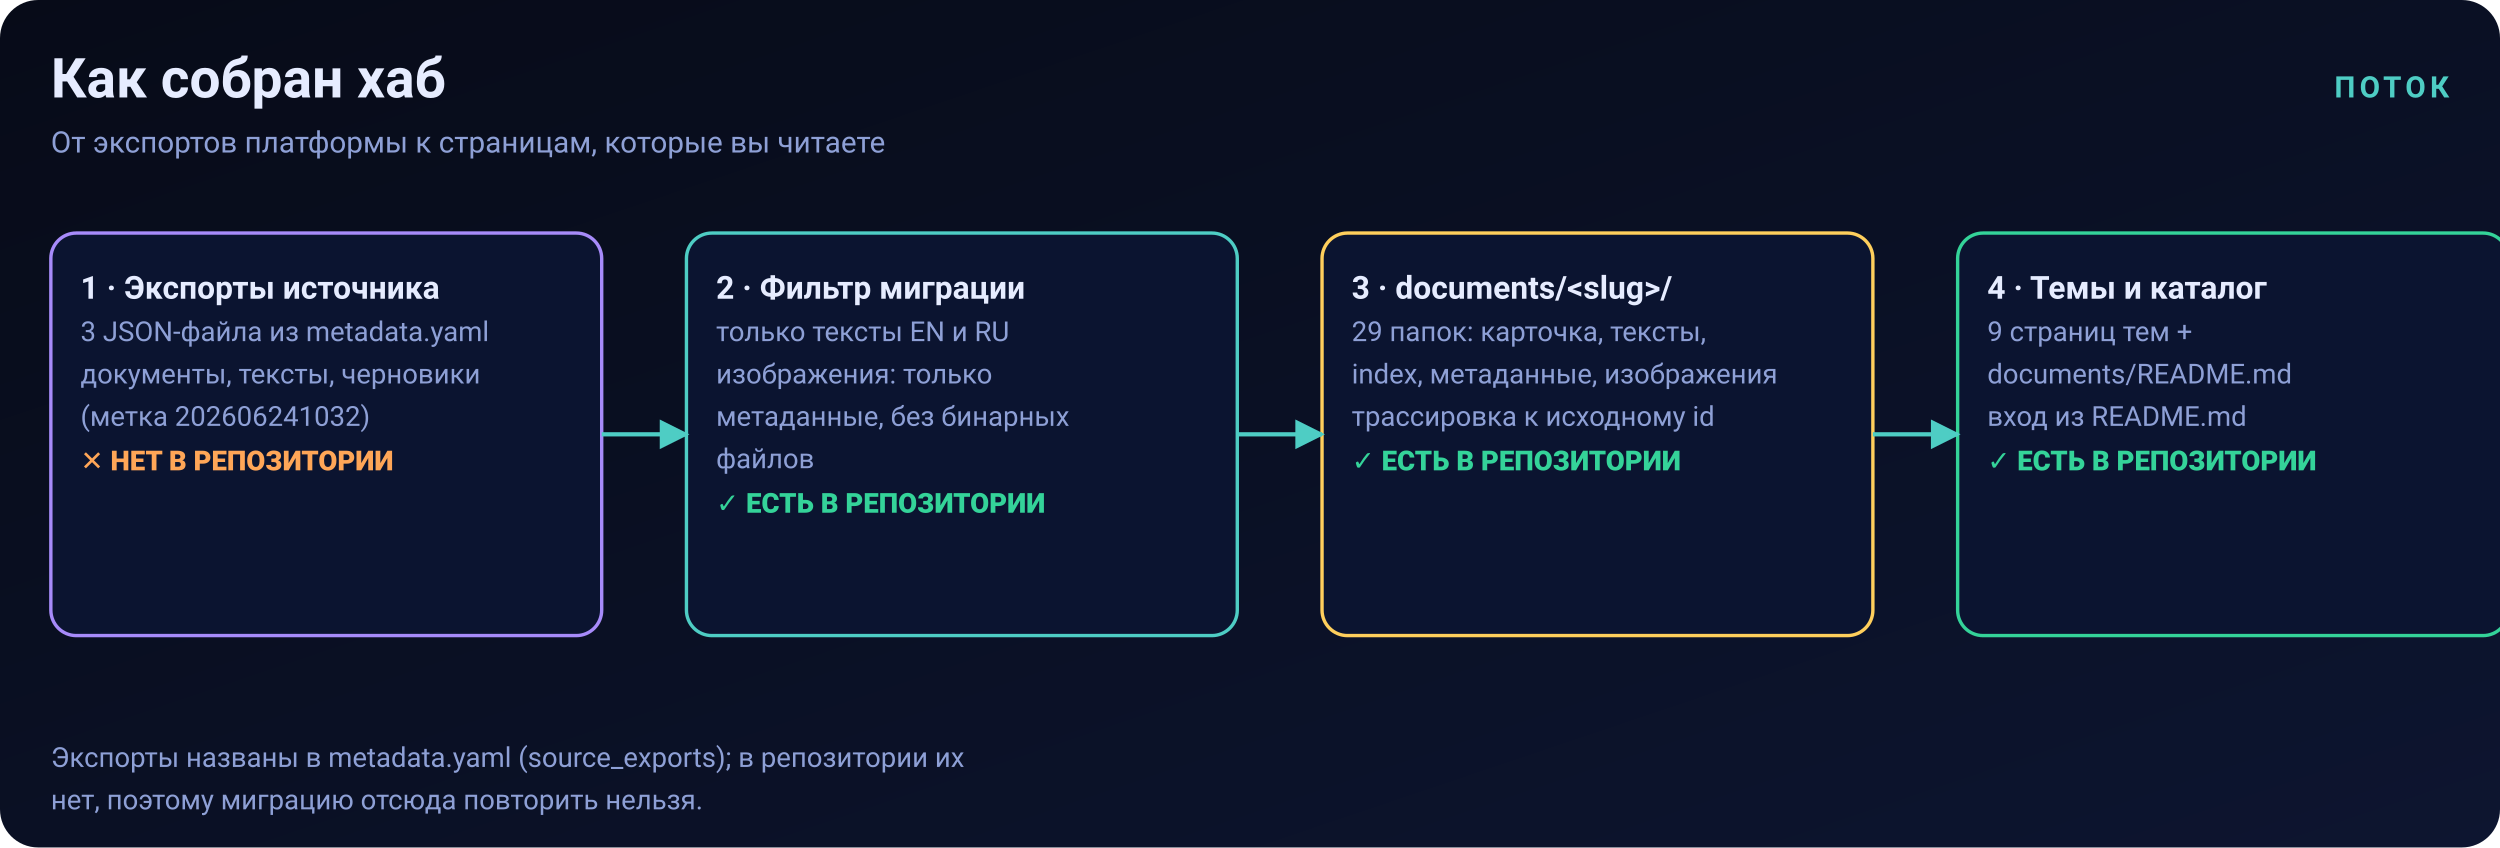
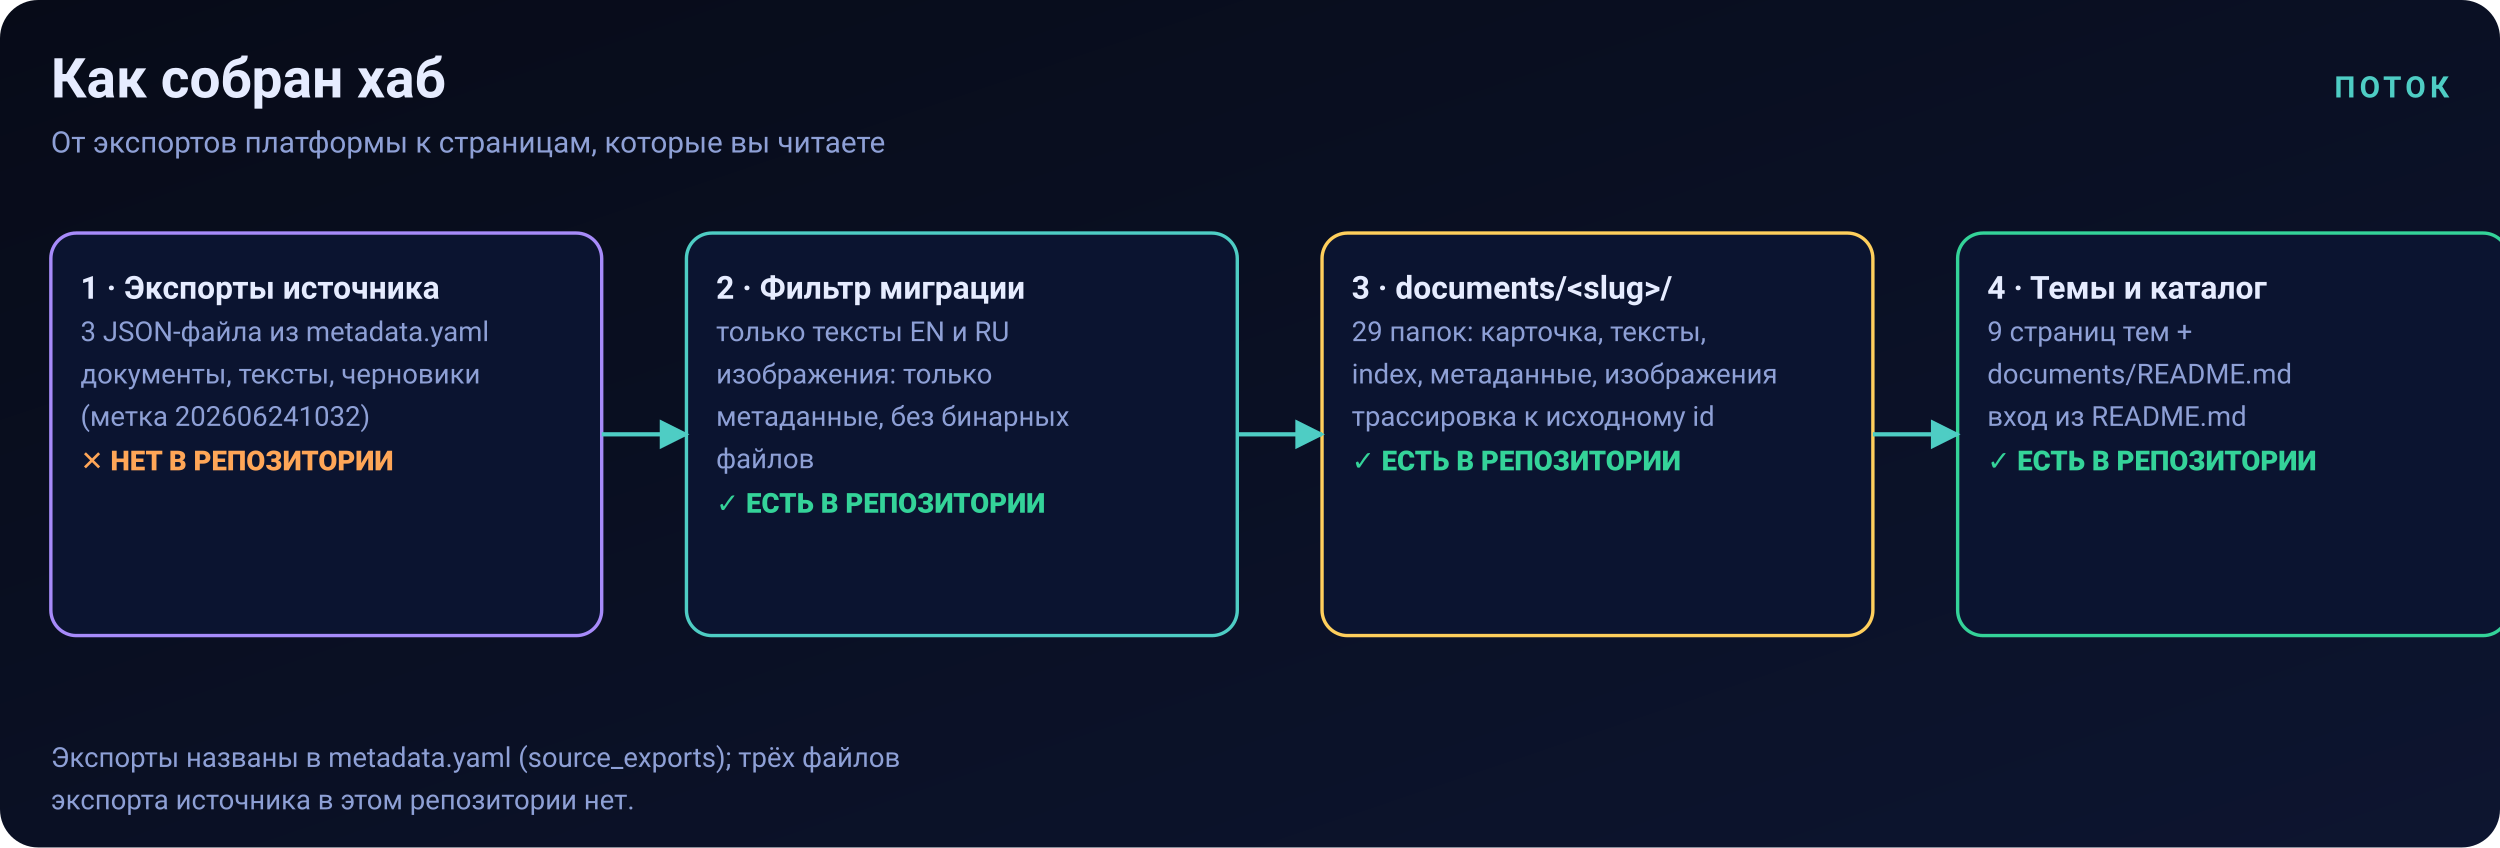
<svg xmlns="http://www.w3.org/2000/svg" viewBox="0 0 1180 400" width="1180" height="400" role="img" aria-labelledby="t d">
  <defs>
    <linearGradient id="bg" x1="0" y1="0" x2="1" y2="1">
      <stop offset="0" stop-color="#070b18" />
      <stop offset="1" stop-color="#0d1530" />
    </linearGradient>
    <filter id="glow" x="-50%" y="-50%" width="200%" height="200%">
      <feGaussianBlur stdDeviation="3" result="b" />
      <feMerge>
        <feMergeNode in="b" />
        <feMergeNode in="SourceGraphic" />
      </feMerge>
    </filter>
  </defs>
  <rect width="1180" height="400" rx="18" fill="url(#bg)" />
  <text x="24" y="46" font-family="'Segoe UI', Roboto, 'Helvetica Neue', Arial, sans-serif" font-size="26" fill="#e6ecff" text-anchor="start" font-weight="700">Как собран хаб</text>
  <text x="24" y="72" font-family="'Segoe UI', Roboto, 'Helvetica Neue', Arial, sans-serif" font-size="14" fill="#8ea0d6" text-anchor="start" font-weight="400">От экспортов платформы к страницам, которые вы читаете</text>
  <text x="1156" y="46" font-family="'Segoe UI', Roboto, 'Helvetica Neue', Arial, sans-serif" font-size="14" fill="#4ecdc4" text-anchor="end" font-weight="700" letter-spacing="2">ПОТОК</text>
  <rect x="24" y="110" width="260" height="190" rx="12" fill="#0b1430" stroke="#a78bfa" stroke-width="1.6" />
  <text x="38" y="141.0" font-family="'Segoe UI', Roboto, 'Helvetica Neue', Arial, sans-serif" font-size="15" fill="#e6ecff" text-anchor="start" font-weight="700">1 · Экспорты источника</text>
  <text x="38" y="161.0" font-family="'Segoe UI', Roboto, 'Helvetica Neue', Arial, sans-serif" font-size="13" fill="#8ea0d6" text-anchor="start" font-weight="400">3 JSON-файла из metadata.yaml</text>
  <text x="38" y="181.0" font-family="'Segoe UI', Roboto, 'Helvetica Neue', Arial, sans-serif" font-size="13" fill="#8ea0d6" text-anchor="start" font-weight="400">документы, тексты, черновики</text>
  <text x="38" y="201.0" font-family="'Segoe UI', Roboto, 'Helvetica Neue', Arial, sans-serif" font-size="13" fill="#8ea0d6" text-anchor="start" font-weight="400">(метка 202606241032)</text>
  <text x="38" y="222.0" font-family="'Segoe UI', Roboto, 'Helvetica Neue', Arial, sans-serif" font-size="13" fill="#ffa657" text-anchor="start" font-weight="800">✕ НЕТ В РЕПОЗИТОРИИ</text>
  <rect x="324" y="110" width="260" height="190" rx="12" fill="#0b1430" stroke="#4ecdc4" stroke-width="1.6" />
  <text x="338" y="141.0" font-family="'Segoe UI', Roboto, 'Helvetica Neue', Arial, sans-serif" font-size="15" fill="#e6ecff" text-anchor="start" font-weight="700">2 · Фильтр миграции</text>
  <text x="338" y="161.0" font-family="'Segoe UI', Roboto, 'Helvetica Neue', Arial, sans-serif" font-size="13" fill="#8ea0d6" text-anchor="start" font-weight="400">только тексты EN и RU</text>
  <text x="338" y="181.0" font-family="'Segoe UI', Roboto, 'Helvetica Neue', Arial, sans-serif" font-size="13" fill="#8ea0d6" text-anchor="start" font-weight="400">изображения: только</text>
  <text x="338" y="201.0" font-family="'Segoe UI', Roboto, 'Helvetica Neue', Arial, sans-serif" font-size="13" fill="#8ea0d6" text-anchor="start" font-weight="400">метаданные, без бинарных</text>
  <text x="338" y="221.0" font-family="'Segoe UI', Roboto, 'Helvetica Neue', Arial, sans-serif" font-size="13" fill="#8ea0d6" text-anchor="start" font-weight="400">файлов</text>
  <text x="338" y="242.0" font-family="'Segoe UI', Roboto, 'Helvetica Neue', Arial, sans-serif" font-size="13" fill="#34d399" text-anchor="start" font-weight="800">✓ ЕСТЬ В РЕПОЗИТОРИИ</text>
  <rect x="624" y="110" width="260" height="190" rx="12" fill="#0b1430" stroke="#ffcf5c" stroke-width="1.6" />
  <text x="638" y="141.0" font-family="'Segoe UI', Roboto, 'Helvetica Neue', Arial, sans-serif" font-size="15" fill="#e6ecff" text-anchor="start" font-weight="700">3 · documents/&lt;slug&gt;/</text>
  <text x="638" y="161.0" font-family="'Segoe UI', Roboto, 'Helvetica Neue', Arial, sans-serif" font-size="13" fill="#8ea0d6" text-anchor="start" font-weight="400">29 папок: карточка, тексты,</text>
  <text x="638" y="181.0" font-family="'Segoe UI', Roboto, 'Helvetica Neue', Arial, sans-serif" font-size="13" fill="#8ea0d6" text-anchor="start" font-weight="400">index, метаданные, изображения</text>
  <text x="638" y="201.0" font-family="'Segoe UI', Roboto, 'Helvetica Neue', Arial, sans-serif" font-size="13" fill="#8ea0d6" text-anchor="start" font-weight="400">трассировка к исходному id</text>
  <text x="638" y="222.0" font-family="'Segoe UI', Roboto, 'Helvetica Neue', Arial, sans-serif" font-size="13" fill="#34d399" text-anchor="start" font-weight="800">✓ ЕСТЬ В РЕПОЗИТОРИИ</text>
  <rect x="924" y="110" width="260" height="190" rx="12" fill="#0b1430" stroke="#34d399" stroke-width="1.6" />
  <text x="938" y="141.0" font-family="'Segoe UI', Roboto, 'Helvetica Neue', Arial, sans-serif" font-size="15" fill="#e6ecff" text-anchor="start" font-weight="700">4 · Темы и каталог</text>
  <text x="938" y="161.0" font-family="'Segoe UI', Roboto, 'Helvetica Neue', Arial, sans-serif" font-size="13" fill="#8ea0d6" text-anchor="start" font-weight="400">9 страниц тем +</text>
  <text x="938" y="181.0" font-family="'Segoe UI', Roboto, 'Helvetica Neue', Arial, sans-serif" font-size="13" fill="#8ea0d6" text-anchor="start" font-weight="400">documents/README.md</text>
  <text x="938" y="201.0" font-family="'Segoe UI', Roboto, 'Helvetica Neue', Arial, sans-serif" font-size="13" fill="#8ea0d6" text-anchor="start" font-weight="400">вход из README.md</text>
  <text x="938" y="222.0" font-family="'Segoe UI', Roboto, 'Helvetica Neue', Arial, sans-serif" font-size="13" fill="#34d399" text-anchor="start" font-weight="800">✓ ЕСТЬ В РЕПОЗИТОРИИ</text>
  <defs>
    <marker id="m4ecdc4" viewBox="0 0 10 10" refX="9" refY="5" markerWidth="7" markerHeight="7" orient="auto">
      <path d="M0,0 L10,5 L0,10z" fill="#4ecdc4" />
    </marker>
  </defs>
  <path d="M284.0,205.0 L324.0,205.0" fill="none" stroke="#4ecdc4" stroke-width="2" marker-end="url(#m4ecdc4)" />
  <path d="M584.0,205.0 L624.0,205.0" fill="none" stroke="#4ecdc4" stroke-width="2" marker-end="url(#m4ecdc4)" />
  <path d="M884.0,205.0 L924.0,205.0" fill="none" stroke="#4ecdc4" stroke-width="2" marker-end="url(#m4ecdc4)" />
-   <text x="24" y="362" font-family="'Segoe UI', Roboto, 'Helvetica Neue', Arial, sans-serif" font-size="13" fill="#8ea0d6" text-anchor="start" font-weight="400">Экспорты названы в metadata.yaml (source_exports); в репозитории их</text>
-   <text x="24" y="382" font-family="'Segoe UI', Roboto, 'Helvetica Neue', Arial, sans-serif" font-size="13" fill="#8ea0d6" text-anchor="start" font-weight="400">нет, поэтому миграцию отсюда повторить нельзя.</text>
+   <text x="24" y="362" font-family="'Segoe UI', Roboto, 'Helvetica Neue', Arial, sans-serif" font-size="13" fill="#8ea0d6" text-anchor="start" font-weight="400">Экспорты названы в metadata.yaml (source_exports); трёх файлов</text>
+   <text x="24" y="382" font-family="'Segoe UI', Roboto, 'Helvetica Neue', Arial, sans-serif" font-size="13" fill="#8ea0d6" text-anchor="start" font-weight="400">экспорта источника в этом репозитории нет.</text>
</svg>
